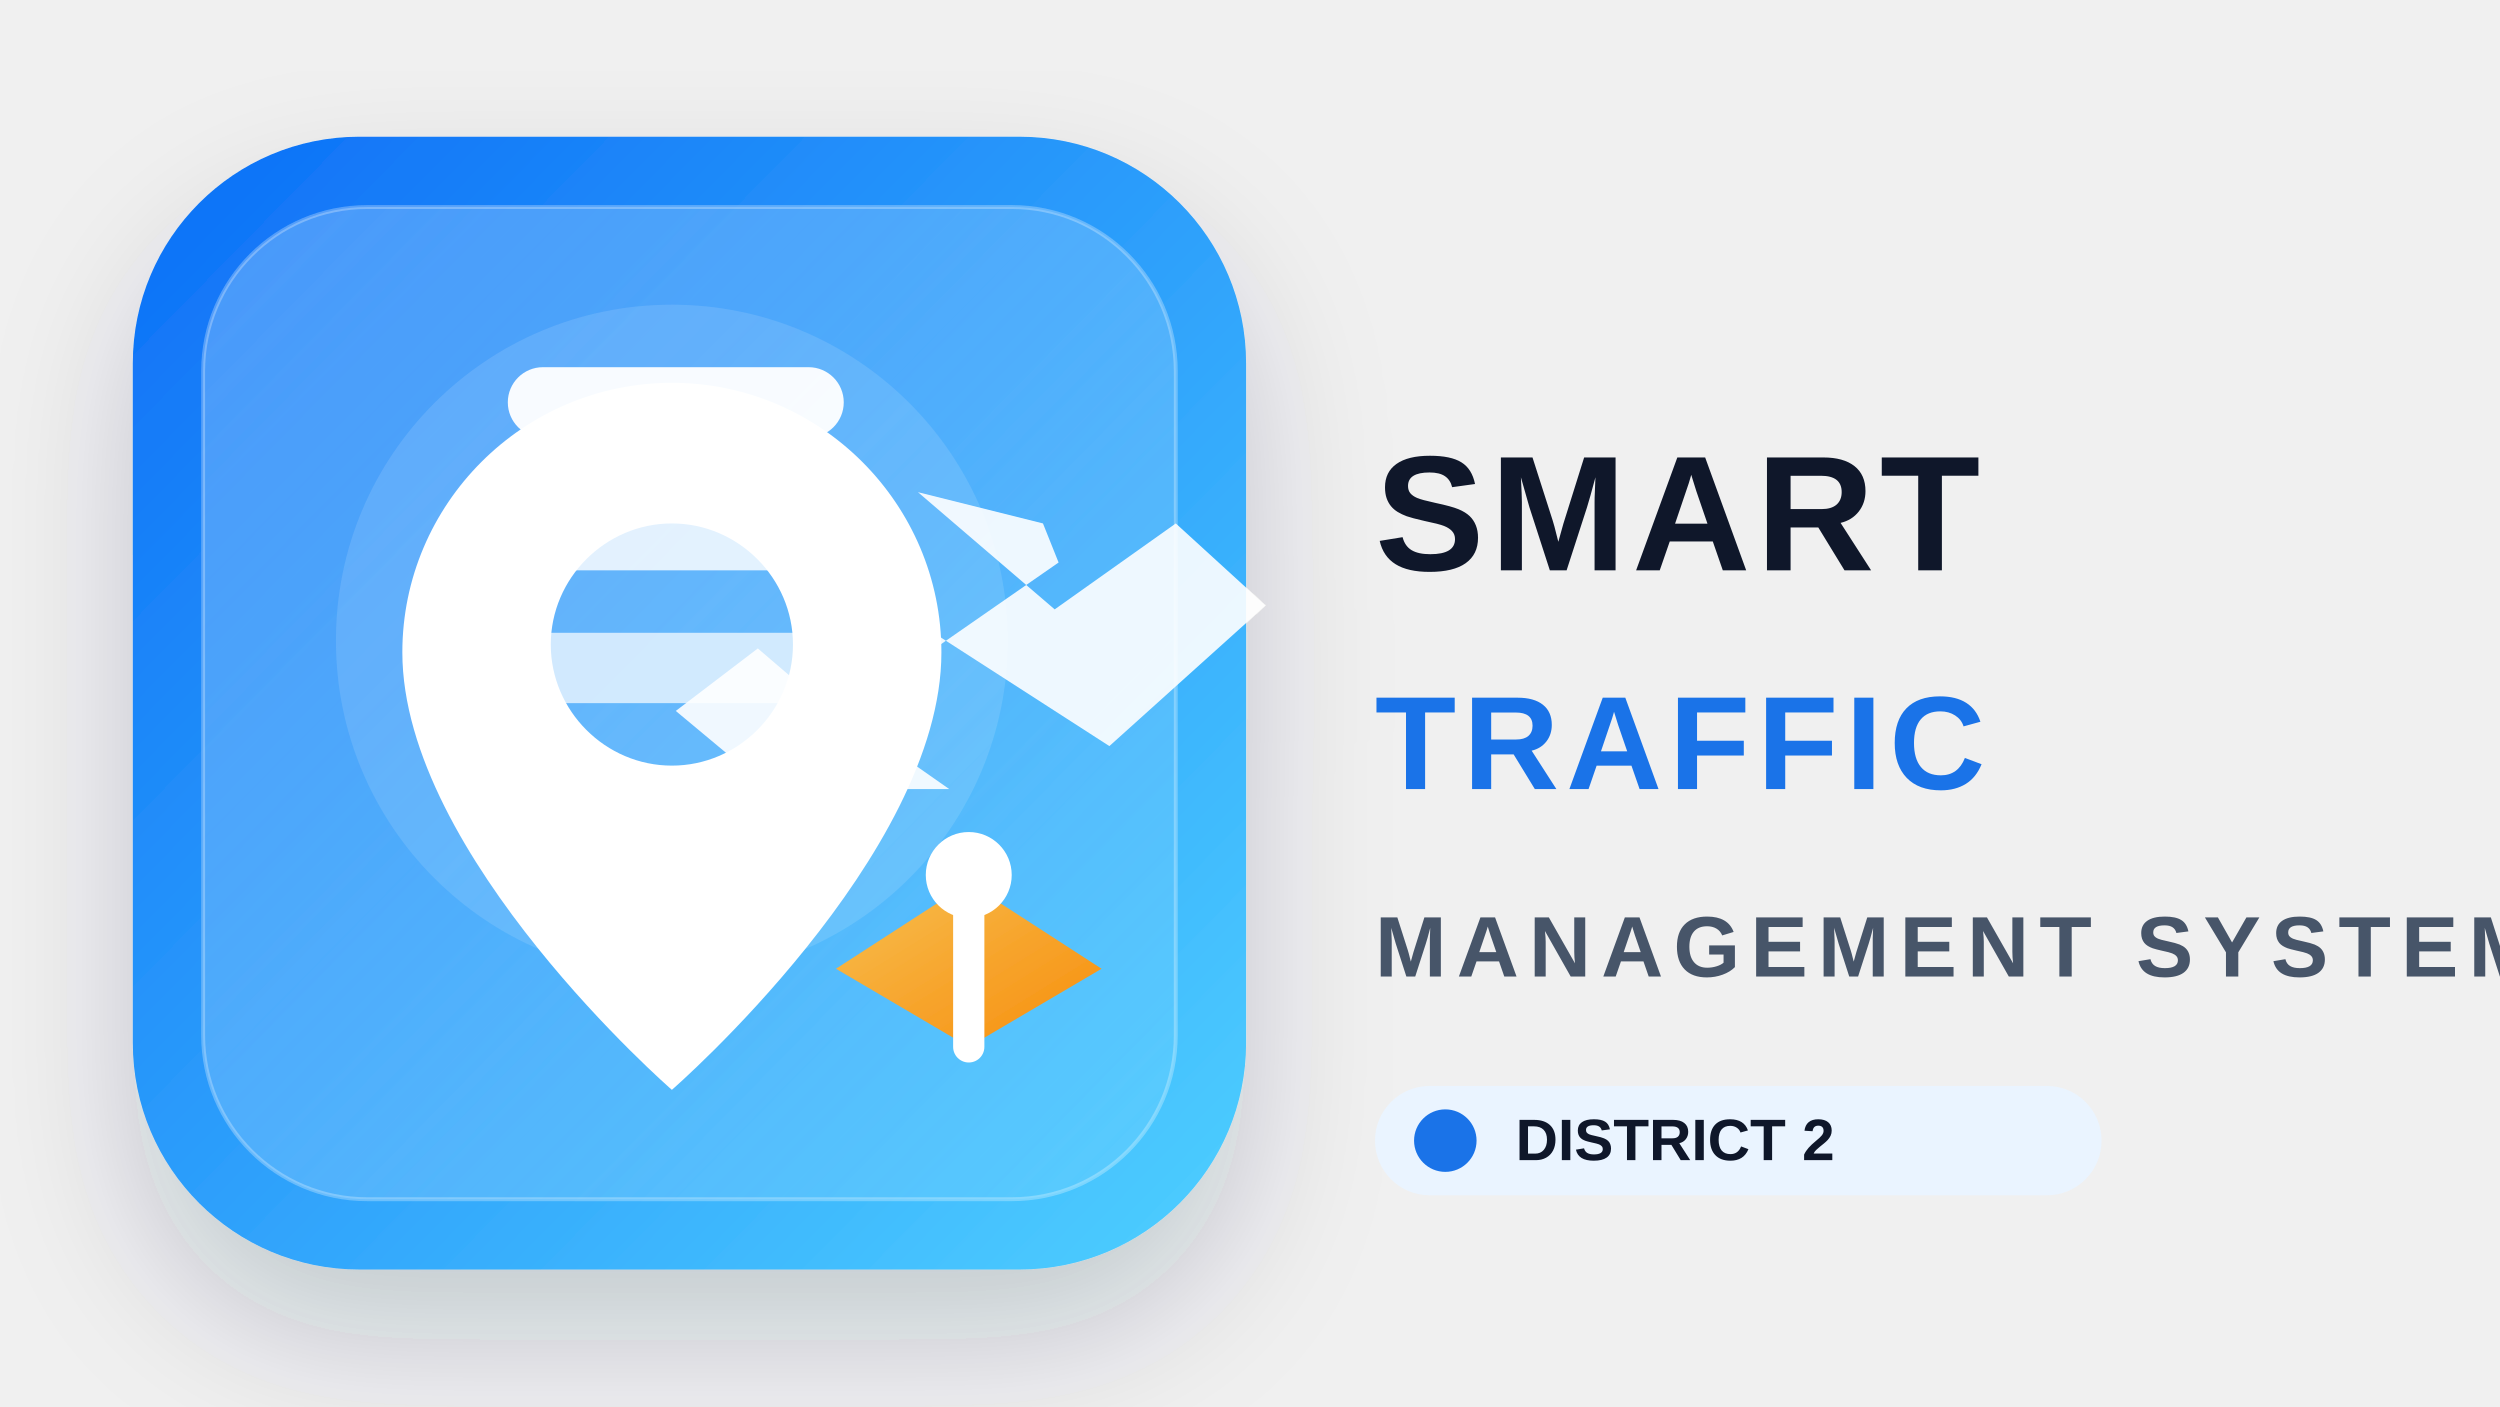
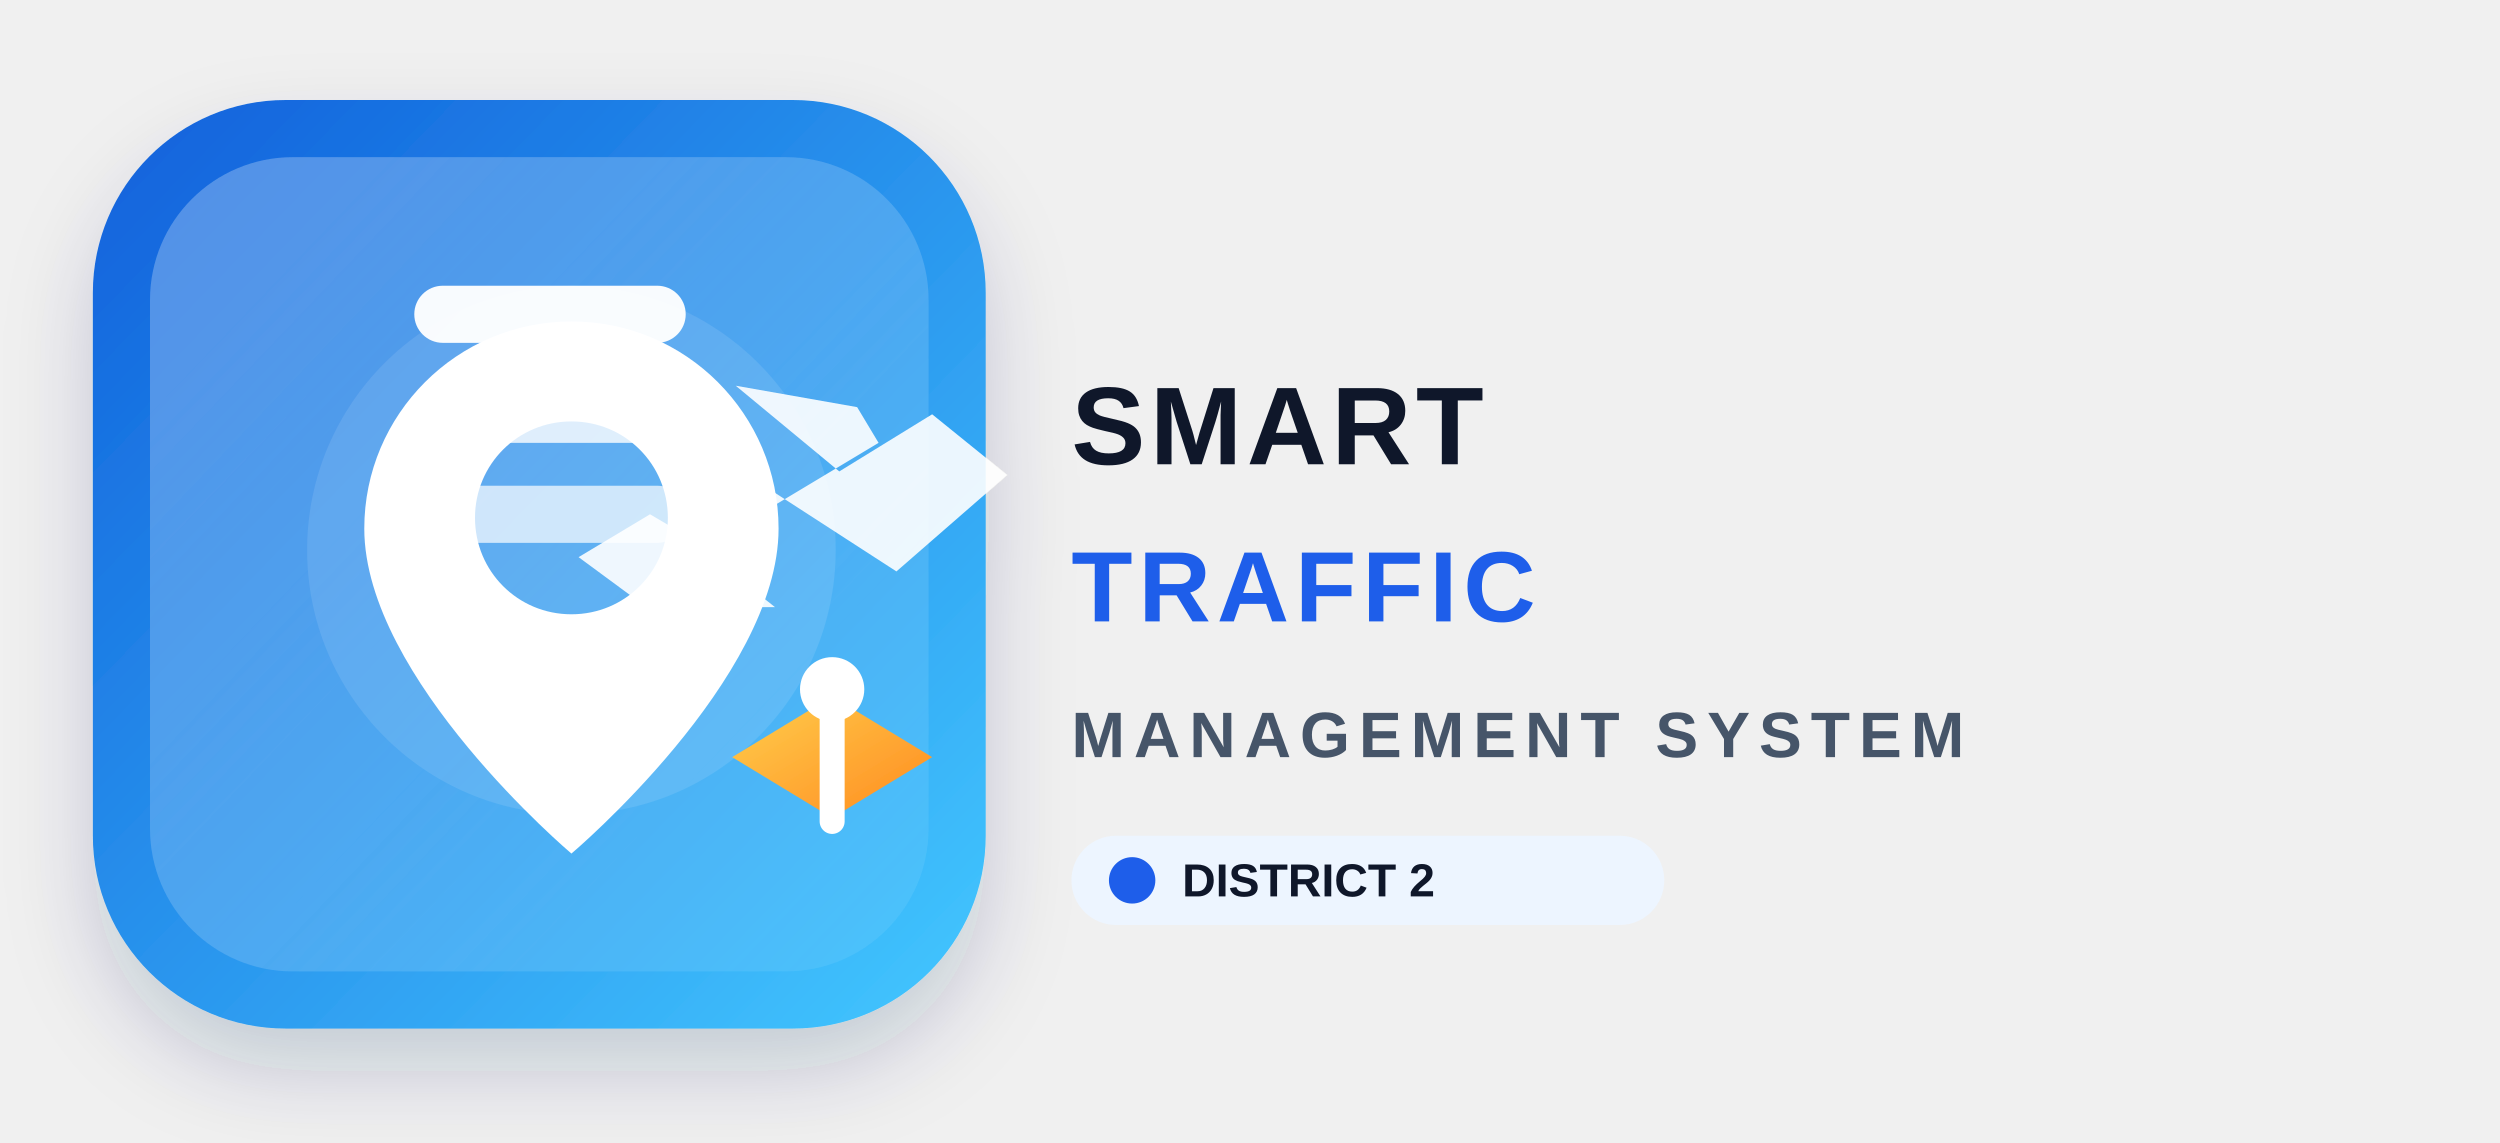
- <svg xmlns="http://www.w3.org/2000/svg" viewBox="0 0 640 360" role="img" aria-label="Smart Traffic Management System District 2 logo">
+ <svg xmlns="http://www.w3.org/2000/svg" viewBox="0 0 700 320" role="img" aria-label="Smart Traffic Management System District 2 logo">
  <defs>
-     <linearGradient id="panel" x1="0%" y1="0%" x2="100%" y2="100%">
-       <stop offset="0%" stop-color="#0b6ef7" />
-       <stop offset="100%" stop-color="#4fd0ff" />
+     <linearGradient id="bg" x1="0%" y1="0%" x2="100%" y2="100%">
+       <stop offset="0%" stop-color="#0f5fdb" />
+       <stop offset="100%" stop-color="#43c8ff" />
    </linearGradient>
-     <linearGradient id="panelSoft" x1="0%" y1="0%" x2="100%" y2="100%">
-       <stop offset="0%" stop-color="#dff4ff" stop-opacity="0.28" />
-       <stop offset="100%" stop-color="#ffffff" stop-opacity="0.08" />
+     <linearGradient id="glass" x1="0%" y1="0%" x2="100%" y2="100%">
+       <stop offset="0%" stop-color="#ffffff" stop-opacity="0.28" />
+       <stop offset="100%" stop-color="#ffffff" stop-opacity="0.06" />
    </linearGradient>
-     <linearGradient id="accent" x1="0%" y1="0%" x2="100%" y2="100%">
-       <stop offset="0%" stop-color="#ffbf47" />
-       <stop offset="100%" stop-color="#ff8a00" />
+     <linearGradient id="amber" x1="0%" y1="0%" x2="100%" y2="100%">
+       <stop offset="0%" stop-color="#ffcf4d" />
+       <stop offset="100%" stop-color="#ff8a1f" />
    </linearGradient>
-     <filter id="shadow" x="-20%" y="-20%" width="140%" height="140%">
-       <feDropShadow dx="0" dy="18" stdDeviation="18" flood-color="#0a2b4f" flood-opacity="0.18" />
+     <filter id="softShadow" x="-20%" y="-20%" width="140%" height="140%">
+       <feDropShadow dx="0" dy="12" stdDeviation="12" flood-color="#0d2d59" flood-opacity="0.18" />
    </filter>
  </defs>
-   <rect width="640" height="360" fill="none" />
-   <g filter="url(#shadow)">
-     <rect x="34" y="35" width="285" height="290" rx="58" fill="url(#panel)" />
-     <rect x="52" y="53" width="249" height="254" rx="42" fill="url(#panelSoft)" stroke="rgba(255,255,255,0.28)" />
-     <g transform="translate(74 72)">
-       <circle cx="98" cy="92" r="86" fill="rgba(255,255,255,0.12)" />
-       <path d="M98 26c-38 0-69 31-69 69 0 52 69 112 69 112s69-60 69-112c0-38-31-69-69-69zm0 98c-17 0-31-14-31-31s14-31 31-31 31 14 31 31-14 31-31 31z" fill="#ffffff" />
-       <g transform="translate(56 22)">
-         <rect x="0" y="0" width="86" height="18" rx="9" fill="#ffffff" opacity="0.95" />
-         <rect x="0" y="34" width="86" height="18" rx="9" fill="#ffffff" opacity="0.82" />
-         <rect x="0" y="68" width="86" height="18" rx="9" fill="#ffffff" opacity="0.7" />
+   <g filter="url(#softShadow)">
+     <rect x="26" y="28" width="250" height="260" rx="54" fill="url(#bg)" />
+     <rect x="42" y="44" width="218" height="228" rx="40" fill="url(#glass)" />
+     <g transform="translate(70 64)">
+       <circle cx="90" cy="90" r="74" fill="rgba(255,255,255,0.10)" />
+       <path d="M90 26C58 26 32 52 32 84c0 42 58 91 58 91s58-49 58-91c0-32-26-58-58-58zm0 82c-15 0-27-12-27-27s12-27 27-27 27 12 27 27-12 27-27 27z" fill="#ffffff" />
+       <g transform="translate(46 16)">
+         <rect x="0" y="0" width="76" height="16" rx="8" fill="#ffffff" opacity="0.96" />
+         <rect x="0" y="28" width="76" height="16" rx="8" fill="#ffffff" opacity="0.8" />
+         <rect x="0" y="56" width="76" height="16" rx="8" fill="#ffffff" opacity="0.7" />
      </g>
-       <path d="M161 54 L196 84 L227 62 L250 83 L210 119 L165 90 L139 109 L169 130 L123 130 L99 110 L120 94 L141 112 L161 97 L197 72 L193 62 Z" fill="#ffffff" opacity="0.9" />
-       <g transform="translate(140 134)">
-         <path d="M0 42 L34 20 L68 42 L34 62 Z" fill="url(#accent)" opacity="0.95" />
-         <path d="M34 26 L34 62" stroke="#ffffff" stroke-width="8" stroke-linecap="round" />
-         <circle cx="34" cy="18" r="11" fill="#ffffff" />
+       <path d="M136 44 L165 68 L191 52 L212 69 L181 96 L147 74 L123 87 L147 106 L111 106 L92 92 L112 80 L129 90 L136 84 L176 60 L170 50 Z" fill="#ffffff" opacity="0.9" />
+       <g transform="translate(135 114)">
+         <path d="M0 34 L28 17 L56 34 L28 51 Z" fill="url(#amber)" />
+         <path d="M28 22 L28 52" stroke="#ffffff" stroke-width="7" stroke-linecap="round" />
+         <circle cx="28" cy="15" r="9" fill="#ffffff" />
      </g>
    </g>
  </g>
-   <g transform="translate(352 94)">
-     <text x="0" y="52" font-family="Arial, Helvetica, sans-serif" font-weight="900" font-size="42" letter-spacing="1.4" fill="#0f172a">SMART</text>
-     <text x="0" y="108" font-family="Arial, Helvetica, sans-serif" font-weight="800" font-size="34" letter-spacing="1.8" fill="#1a73e8">TRAFFIC</text>
-     <text x="0" y="156" font-family="Arial, Helvetica, sans-serif" font-weight="700" font-size="22" letter-spacing="2.6" fill="#475569">MANAGEMENT SYSTEM</text>
-     <g transform="translate(0 184)">
-       <rect x="0" y="0" width="186" height="28" rx="14" fill="#eaf4ff" />
-       <circle cx="18" cy="14" r="8" fill="#1a73e8" />
-       <text x="36" y="19" font-family="Arial, Helvetica, sans-serif" font-size="15" font-weight="700" fill="#0f172a">DISTRICT 2</text>
+   <g transform="translate(300 88)">
+     <text x="0" y="42" font-family="Arial, Helvetica, sans-serif" font-weight="900" font-size="31" letter-spacing="1.3" fill="#0f172a">SMART</text>
+     <text x="0" y="86" font-family="Arial, Helvetica, sans-serif" font-weight="800" font-size="28" letter-spacing="1.7" fill="#1e5eea">TRAFFIC</text>
+     <text x="0" y="124" font-family="Arial, Helvetica, sans-serif" font-weight="700" font-size="18" letter-spacing="2.5" fill="#465569">MANAGEMENT SYSTEM</text>
+     <g transform="translate(0 146)">
+       <rect x="0" y="0" width="166" height="25" rx="12.5" fill="#edf5ff" />
+       <circle cx="17" cy="12.5" r="6.5" fill="#1e5eea" />
+       <text x="31" y="17" font-family="Arial, Helvetica, sans-serif" font-size="13" font-weight="700" fill="#0f172a">DISTRICT 2</text>
    </g>
  </g>
</svg>
